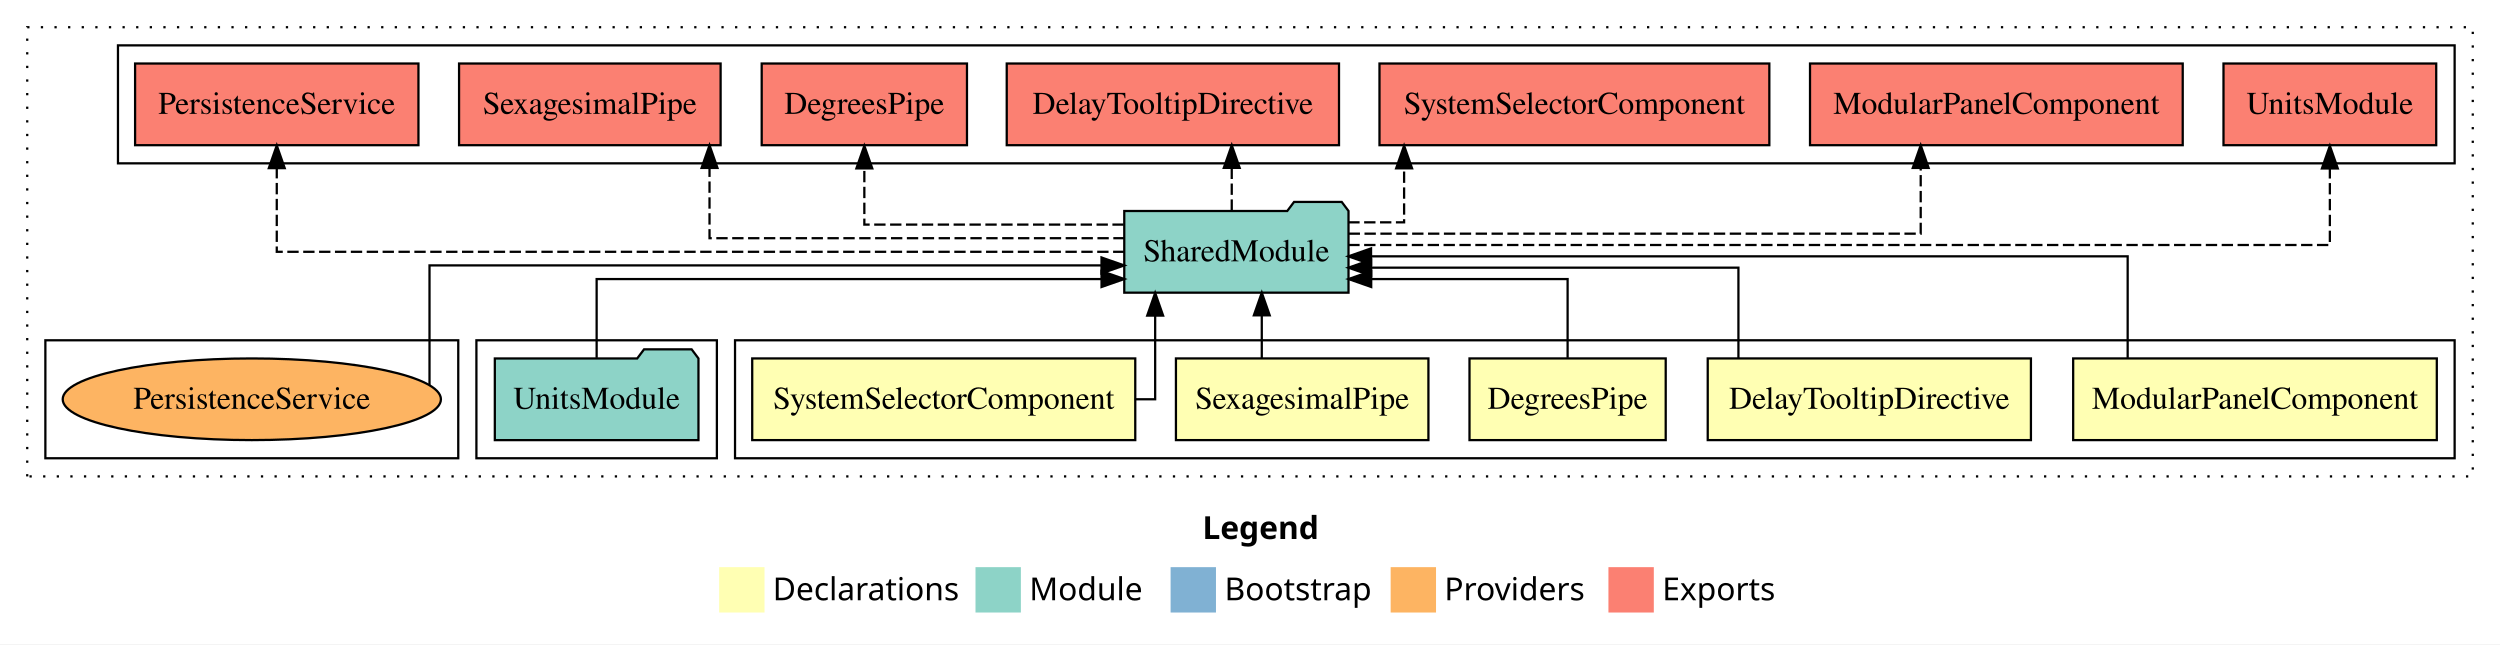
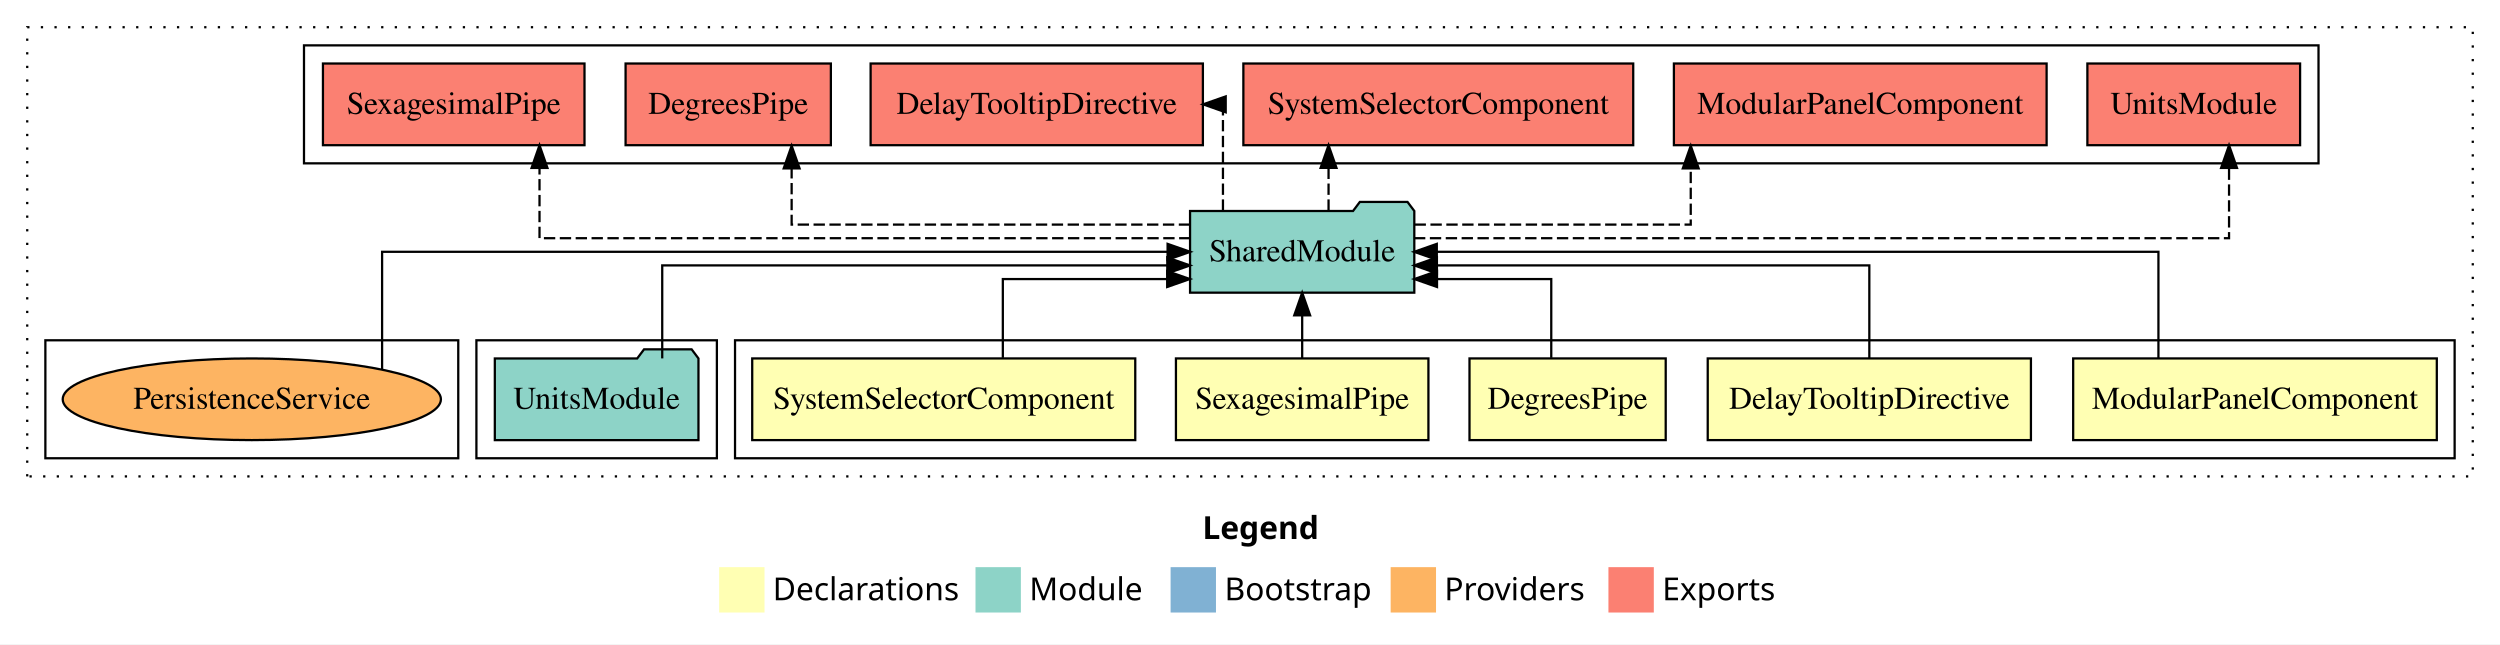
<svg xmlns="http://www.w3.org/2000/svg" width="1102pt" height="284pt" viewBox="0.00 0.00 1102.00 284.00">
  <g id="graph0" class="graph" transform="scale(1 1) rotate(0) translate(4 280)">
    <polygon fill="#ffffff" stroke="transparent" points="-4,4 -4,-280 1098,-280 1098,4 -4,4" />
    <text text-anchor="start" x="526.009" y="-42.4" font-family="sans-serif" font-weight="bold" font-size="14.00" fill="#000000">Legend</text>
    <polygon fill="#ffffb3" stroke="transparent" points="313,-10 313,-30 333,-30 333,-10 313,-10" />
    <text text-anchor="start" x="336.629" y="-15.4" font-family="sans-serif" font-size="14.00" fill="#000000">  Declarations</text>
    <polygon fill="#8dd3c7" stroke="transparent" points="426,-10 426,-30 446,-30 446,-10 426,-10" />
    <text text-anchor="start" x="449.725" y="-15.4" font-family="sans-serif" font-size="14.00" fill="#000000">  Module</text>
    <polygon fill="#80b1d3" stroke="transparent" points="512,-10 512,-30 532,-30 532,-10 512,-10" />
    <text text-anchor="start" x="535.781" y="-15.4" font-family="sans-serif" font-size="14.00" fill="#000000">  Bootstrap</text>
    <polygon fill="#fdb462" stroke="transparent" points="609,-10 609,-30 629,-30 629,-10 609,-10" />
    <text text-anchor="start" x="632.673" y="-15.4" font-family="sans-serif" font-size="14.00" fill="#000000">  Providers</text>
    <polygon fill="#fb8072" stroke="transparent" points="705,-10 705,-30 725,-30 725,-10 705,-10" />
    <text text-anchor="start" x="728.726" y="-15.4" font-family="sans-serif" font-size="14.00" fill="#000000">  Exports</text>
    <g id="clust1" class="cluster">
      <polygon fill="none" stroke="#000000" stroke-dasharray="1,5" points="8,-70 8,-268 1086,-268 1086,-70 8,-70" />
    </g>
    <g id="clust2" class="cluster">
      <polygon fill="none" stroke="#000000" points="320,-78 320,-130 1078,-130 1078,-78 320,-78" />
    </g>
    <g id="clust8" class="cluster">
      <polygon fill="none" stroke="#000000" points="206,-78 206,-130 312,-130 312,-78 206,-78" />
    </g>
    <g id="clust9" class="cluster">
-       <polygon fill="none" stroke="#000000" points="48,-208 48,-260 1078,-260 1078,-208 48,-208" />
+       <polygon fill="none" stroke="#000000" points="130,-208 130,-260 1018,-260 1018,-208 130,-208" />
    </g>
    <g id="clust11" class="cluster">
      <polygon fill="none" stroke="#000000" points="16,-78 16,-130 198,-130 198,-78 16,-78" />
    </g>
    <g id="node1" class="node">
      <polygon fill="#ffffb3" stroke="#000000" points="1070.146,-122 909.854,-122 909.854,-86 1070.146,-86 1070.146,-122" />
      <text text-anchor="middle" x="990" y="-99.8" font-family="Times,serif" font-size="14.00" fill="#000000">ModularPanelComponent</text>
    </g>
    <g id="node6" class="node">
-       <polygon fill="#8dd3c7" stroke="#000000" points="590.423,-187 587.423,-191 566.423,-191 563.423,-187 491.577,-187 491.577,-151 590.423,-151 590.423,-187" />
-       <text text-anchor="middle" x="541" y="-164.8" font-family="Times,serif" font-size="14.00" fill="#000000">SharedModule</text>
+       <polygon fill="#8dd3c7" stroke="#000000" points="619.423,-187 616.423,-191 595.423,-191 592.423,-187 520.577,-187 520.577,-151 619.423,-151 619.423,-187" />
+       <text text-anchor="middle" x="570" y="-164.8" font-family="Times,serif" font-size="14.00" fill="#000000">SharedModule</text>
    </g>
    <g id="edge1" class="edge">
-       <path fill="none" stroke="#000000" d="M933.875,-122.222C933.875,-140.828 933.875,-167 933.875,-167 933.875,-167 600.36,-167 600.36,-167" />
-       <polygon fill="#000000" stroke="#000000" points="600.36,-163.5 590.36,-167 600.36,-170.5 600.36,-163.5" />
+       <path fill="none" stroke="#000000" d="M947.436,-122.106C947.436,-141.339 947.436,-169 947.436,-169 947.436,-169 629.343,-169 629.343,-169" />
+       <polygon fill="#000000" stroke="#000000" points="629.343,-165.5 619.343,-169 629.343,-172.5 629.343,-165.5" />
    </g>
    <g id="node2" class="node">
      <polygon fill="#ffffb3" stroke="#000000" points="891.234,-122 748.766,-122 748.766,-86 891.234,-86 891.234,-122" />
      <text text-anchor="middle" x="820" y="-99.8" font-family="Times,serif" font-size="14.00" fill="#000000">DelayTooltipDirective</text>
    </g>
    <g id="edge2" class="edge">
-       <path fill="none" stroke="#000000" d="M762.298,-122.034C762.298,-139.06 762.298,-162 762.298,-162 762.298,-162 600.388,-162 600.388,-162" />
-       <polygon fill="#000000" stroke="#000000" points="600.388,-158.5 590.388,-162 600.388,-165.5 600.388,-158.5" />
+       <path fill="none" stroke="#000000" d="M820,-122.022C820,-139.373 820,-163 820,-163 820,-163 629.392,-163 629.392,-163" />
+       <polygon fill="#000000" stroke="#000000" points="629.392,-159.5 619.392,-163 629.392,-166.5 629.392,-159.5" />
    </g>
    <g id="node3" class="node">
      <polygon fill="#ffffb3" stroke="#000000" points="730.244,-122 643.756,-122 643.756,-86 730.244,-86 730.244,-122" />
      <text text-anchor="middle" x="687" y="-99.8" font-family="Times,serif" font-size="14.00" fill="#000000">DegreesPipe</text>
    </g>
    <g id="edge3" class="edge">
-       <path fill="none" stroke="#000000" d="M687,-122.24C687,-137.571 687,-157 687,-157 687,-157 600.429,-157 600.429,-157" />
-       <polygon fill="#000000" stroke="#000000" points="600.429,-153.5 590.429,-157 600.429,-160.5 600.429,-153.5" />
+       <path fill="none" stroke="#000000" d="M679.795,-122.24C679.795,-137.571 679.795,-157 679.795,-157 679.795,-157 629.437,-157 629.437,-157" />
+       <polygon fill="#000000" stroke="#000000" points="629.437,-153.5 619.437,-157 629.437,-160.5 629.437,-153.5" />
    </g>
    <g id="node4" class="node">
      <polygon fill="#ffffb3" stroke="#000000" points="625.646,-122 514.354,-122 514.354,-86 625.646,-86 625.646,-122" />
      <text text-anchor="middle" x="570" y="-99.8" font-family="Times,serif" font-size="14.00" fill="#000000">SexagesimalPipe</text>
    </g>
    <g id="edge4" class="edge">
-       <path fill="none" stroke="#000000" d="M552.194,-122.106C552.194,-122.106 552.194,-140.991 552.194,-140.991" />
-       <polygon fill="#000000" stroke="#000000" points="548.694,-140.991 552.194,-150.991 555.694,-140.991 548.694,-140.991" />
+       <path fill="none" stroke="#000000" d="M570,-122.106C570,-122.106 570,-140.991 570,-140.991" />
+       <polygon fill="#000000" stroke="#000000" points="566.5,-140.991 570,-150.991 573.5,-140.991 566.5,-140.991" />
    </g>
    <g id="node5" class="node">
      <polygon fill="#ffffb3" stroke="#000000" points="496.424,-122 327.576,-122 327.576,-86 496.424,-86 496.424,-122" />
      <text text-anchor="middle" x="412" y="-99.8" font-family="Times,serif" font-size="14.00" fill="#000000">SystemSelectorComponent</text>
    </g>
    <g id="edge5" class="edge">
-       <path fill="none" stroke="#000000" d="M496.259,-104C501.78,-104 505.195,-104 505.195,-104 505.195,-104 505.195,-140.894 505.195,-140.894" />
-       <polygon fill="#000000" stroke="#000000" points="501.695,-140.894 505.195,-150.894 508.695,-140.894 501.695,-140.894" />
+       <path fill="none" stroke="#000000" d="M438.048,-122.24C438.048,-137.571 438.048,-157 438.048,-157 438.048,-157 510.49,-157 510.49,-157" />
+       <polygon fill="#000000" stroke="#000000" points="510.49,-160.5 520.49,-157 510.49,-153.5 510.49,-160.5" />
    </g>
    <g id="node8" class="node">
-       <polygon fill="#fb8072" stroke="#000000" points="1069.883,-252 976.117,-252 976.117,-216 1069.883,-216 1069.883,-252" />
-       <text text-anchor="middle" x="1023" y="-229.8" font-family="Times,serif" font-size="14.00" fill="#000000">UnitsModule </text>
+       <polygon fill="#fb8072" stroke="#000000" points="1009.883,-252 916.117,-252 916.117,-216 1009.883,-216 1009.883,-252" />
+       <text text-anchor="middle" x="963" y="-229.8" font-family="Times,serif" font-size="14.00" fill="#000000">UnitsModule </text>
    </g>
    <g id="edge7" class="edge">
-       <path fill="none" stroke="#000000" stroke-dasharray="5,2" d="M590.317,-172C713.163,-172 1023,-172 1023,-172 1023,-172 1023,-205.733 1023,-205.733" />
-       <polygon fill="#000000" stroke="#000000" points="1019.5,-205.733 1023,-215.733 1026.5,-205.733 1019.5,-205.733" />
+       <path fill="none" stroke="#000000" stroke-dasharray="5,2" d="M619.282,-175C727.948,-175 978.564,-175 978.564,-175 978.564,-175 978.564,-205.977 978.564,-205.977" />
+       <polygon fill="#000000" stroke="#000000" points="975.064,-205.977 978.564,-215.977 982.064,-205.977 975.064,-205.977" />
    </g>
    <g id="node9" class="node">
-       <polygon fill="#fb8072" stroke="#000000" points="958.145,-252 793.855,-252 793.855,-216 958.145,-216 958.145,-252" />
-       <text text-anchor="middle" x="876" y="-229.8" font-family="Times,serif" font-size="14.00" fill="#000000">ModularPanelComponent </text>
+       <polygon fill="#fb8072" stroke="#000000" points="898.145,-252 733.855,-252 733.855,-216 898.145,-216 898.145,-252" />
+       <text text-anchor="middle" x="816" y="-229.8" font-family="Times,serif" font-size="14.00" fill="#000000">ModularPanelComponent </text>
    </g>
    <g id="edge8" class="edge">
-       <path fill="none" stroke="#000000" stroke-dasharray="5,2" d="M590.473,-177C676.05,-177 842.647,-177 842.647,-177 842.647,-177 842.647,-205.965 842.647,-205.965" />
-       <polygon fill="#000000" stroke="#000000" points="839.147,-205.965 842.647,-215.965 846.147,-205.965 839.147,-205.965" />
+       <path fill="none" stroke="#000000" stroke-dasharray="5,2" d="M619.541,-181C670.127,-181 741.28,-181 741.28,-181 741.28,-181 741.28,-205.76 741.28,-205.76" />
+       <polygon fill="#000000" stroke="#000000" points="737.78,-205.76 741.28,-215.76 744.78,-205.76 737.78,-205.76" />
    </g>
    <g id="node10" class="node">
-       <polygon fill="#fb8072" stroke="#000000" points="775.924,-252 604.076,-252 604.076,-216 775.924,-216 775.924,-252" />
-       <text text-anchor="middle" x="690" y="-229.8" font-family="Times,serif" font-size="14.00" fill="#000000">SystemSelectorComponent </text>
+       <polygon fill="#fb8072" stroke="#000000" points="715.924,-252 544.076,-252 544.076,-216 715.924,-216 715.924,-252" />
+       <text text-anchor="middle" x="630" y="-229.8" font-family="Times,serif" font-size="14.00" fill="#000000">SystemSelectorComponent </text>
    </g>
    <g id="edge9" class="edge">
-       <path fill="none" stroke="#000000" stroke-dasharray="5,2" d="M590.313,-182C603.874,-182 614.93,-182 614.93,-182 614.93,-182 614.93,-205.813 614.93,-205.813" />
-       <polygon fill="#000000" stroke="#000000" points="611.431,-205.813 614.93,-215.813 618.431,-205.813 611.431,-205.813" />
+       <path fill="none" stroke="#000000" stroke-dasharray="5,2" d="M581.625,-187.106C581.625,-187.106 581.625,-205.991 581.625,-205.991" />
+       <polygon fill="#000000" stroke="#000000" points="578.125,-205.991 581.625,-215.991 585.125,-205.991 578.125,-205.991" />
    </g>
    <g id="node11" class="node">
-       <polygon fill="#fb8072" stroke="#000000" points="586.234,-252 439.766,-252 439.766,-216 586.234,-216 586.234,-252" />
-       <text text-anchor="middle" x="513" y="-229.8" font-family="Times,serif" font-size="14.00" fill="#000000">DelayTooltipDirective </text>
+       <polygon fill="#fb8072" stroke="#000000" points="526.234,-252 379.766,-252 379.766,-216 526.234,-216 526.234,-252" />
+       <text text-anchor="middle" x="453" y="-229.8" font-family="Times,serif" font-size="14.00" fill="#000000">DelayTooltipDirective </text>
    </g>
    <g id="edge10" class="edge">
-       <path fill="none" stroke="#000000" stroke-dasharray="5,2" d="M538.953,-187.106C538.953,-187.106 538.953,-205.991 538.953,-205.991" />
-       <polygon fill="#000000" stroke="#000000" points="535.453,-205.991 538.953,-215.991 542.453,-205.991 535.453,-205.991" />
+       <path fill="none" stroke="#000000" stroke-dasharray="5,2" d="M535.077,-187.106C535.077,-206.339 535.077,-234 535.077,-234 535.077,-234 534.199,-234 534.199,-234" />
+       <polygon fill="#000000" stroke="#000000" points="536.294,-230.5 526.294,-234 536.294,-237.5 536.294,-230.5" />
    </g>
    <g id="node12" class="node">
-       <polygon fill="#fb8072" stroke="#000000" points="422.244,-252 331.756,-252 331.756,-216 422.244,-216 422.244,-252" />
-       <text text-anchor="middle" x="377" y="-229.8" font-family="Times,serif" font-size="14.00" fill="#000000">DegreesPipe </text>
+       <polygon fill="#fb8072" stroke="#000000" points="362.244,-252 271.756,-252 271.756,-216 362.244,-216 362.244,-252" />
+       <text text-anchor="middle" x="317" y="-229.8" font-family="Times,serif" font-size="14.00" fill="#000000">DegreesPipe </text>
    </g>
    <g id="edge11" class="edge">
-       <path fill="none" stroke="#000000" stroke-dasharray="5,2" d="M491.349,-181C443.08,-181 377,-181 377,-181 377,-181 377,-205.76 377,-205.76" />
-       <polygon fill="#000000" stroke="#000000" points="373.5,-205.76 377,-215.76 380.5,-205.76 373.5,-205.76" />
+       <path fill="none" stroke="#000000" stroke-dasharray="5,2" d="M520.613,-181C454.367,-181 344.955,-181 344.955,-181 344.955,-181 344.955,-205.76 344.955,-205.76" />
+       <polygon fill="#000000" stroke="#000000" points="341.455,-205.76 344.955,-215.76 348.455,-205.76 341.455,-205.76" />
    </g>
    <g id="node13" class="node">
-       <polygon fill="#fb8072" stroke="#000000" points="313.645,-252 198.355,-252 198.355,-216 313.645,-216 313.645,-252" />
-       <text text-anchor="middle" x="256" y="-229.8" font-family="Times,serif" font-size="14.00" fill="#000000">SexagesimalPipe </text>
+       <polygon fill="#fb8072" stroke="#000000" points="253.645,-252 138.355,-252 138.355,-216 253.645,-216 253.645,-252" />
+       <text text-anchor="middle" x="196" y="-229.8" font-family="Times,serif" font-size="14.00" fill="#000000">SexagesimalPipe </text>
    </g>
    <g id="edge12" class="edge">
-       <path fill="none" stroke="#000000" stroke-dasharray="5,2" d="M491.747,-175C423.574,-175 308.757,-175 308.757,-175 308.757,-175 308.757,-205.977 308.757,-205.977" />
-       <polygon fill="#000000" stroke="#000000" points="305.257,-205.977 308.757,-215.977 312.257,-205.977 305.257,-205.977" />
-     </g>
-     <g id="node14" class="node">
-       <polygon fill="#fb8072" stroke="#000000" points="180.45,-252 55.55,-252 55.55,-216 180.45,-216 180.45,-252" />
-       <text text-anchor="middle" x="118" y="-229.8" font-family="Times,serif" font-size="14.00" fill="#000000">PersistenceService </text>
-     </g>
-     <g id="edge13" class="edge">
-       <path fill="none" stroke="#000000" stroke-dasharray="5,2" d="M491.649,-169C380.066,-169 118,-169 118,-169 118,-169 118,-205.894 118,-205.894" />
-       <polygon fill="#000000" stroke="#000000" points="114.5,-205.894 118,-215.894 121.5,-205.894 114.5,-205.894" />
+       <path fill="none" stroke="#000000" stroke-dasharray="5,2" d="M520.756,-175C427.377,-175 233.816,-175 233.816,-175 233.816,-175 233.816,-205.977 233.816,-205.977" />
+       <polygon fill="#000000" stroke="#000000" points="230.316,-205.977 233.816,-215.977 237.316,-205.977 230.316,-205.977" />
    </g>
    <g id="node7" class="node">
      <polygon fill="#8dd3c7" stroke="#000000" points="303.882,-122 300.882,-126 279.882,-126 276.882,-122 214.118,-122 214.118,-86 303.882,-86 303.882,-122" />
      <text text-anchor="middle" x="259" y="-99.8" font-family="Times,serif" font-size="14.00" fill="#000000">UnitsModule</text>
    </g>
    <g id="edge6" class="edge">
-       <path fill="none" stroke="#000000" d="M259,-122.24C259,-137.571 259,-157 259,-157 259,-157 481.557,-157 481.557,-157" />
-       <polygon fill="#000000" stroke="#000000" points="481.557,-160.5 491.557,-157 481.557,-153.5 481.557,-160.5" />
+       <path fill="none" stroke="#000000" d="M287.91,-122.022C287.91,-139.373 287.91,-163 287.91,-163 287.91,-163 510.541,-163 510.541,-163" />
+       <polygon fill="#000000" stroke="#000000" points="510.541,-166.5 520.541,-163 510.541,-159.5 510.541,-166.5" />
    </g>
-     <g id="node15" class="node">
+     <g id="node14" class="node">
      <ellipse fill="#fdb462" stroke="#000000" cx="107" cy="-104" rx="83.358" ry="18" />
      <text text-anchor="middle" x="107" y="-99.8" font-family="Times,serif" font-size="14.00" fill="#000000">PersistenceService</text>
    </g>
-     <g id="edge14" class="edge">
-       <path fill="none" stroke="#000000" d="M185.327,-110.314C185.327,-125.534 185.327,-163 185.327,-163 185.327,-163 481.545,-163 481.545,-163" />
-       <polygon fill="#000000" stroke="#000000" points="481.545,-166.5 491.545,-163 481.545,-159.5 481.545,-166.5" />
+     <g id="edge13" class="edge">
+       <path fill="none" stroke="#000000" d="M164.428,-117.154C164.428,-136.147 164.428,-169 164.428,-169 164.428,-169 510.674,-169 510.674,-169" />
+       <polygon fill="#000000" stroke="#000000" points="510.674,-172.5 520.674,-169 510.674,-165.5 510.674,-172.5" />
    </g>
  </g>
</svg>
